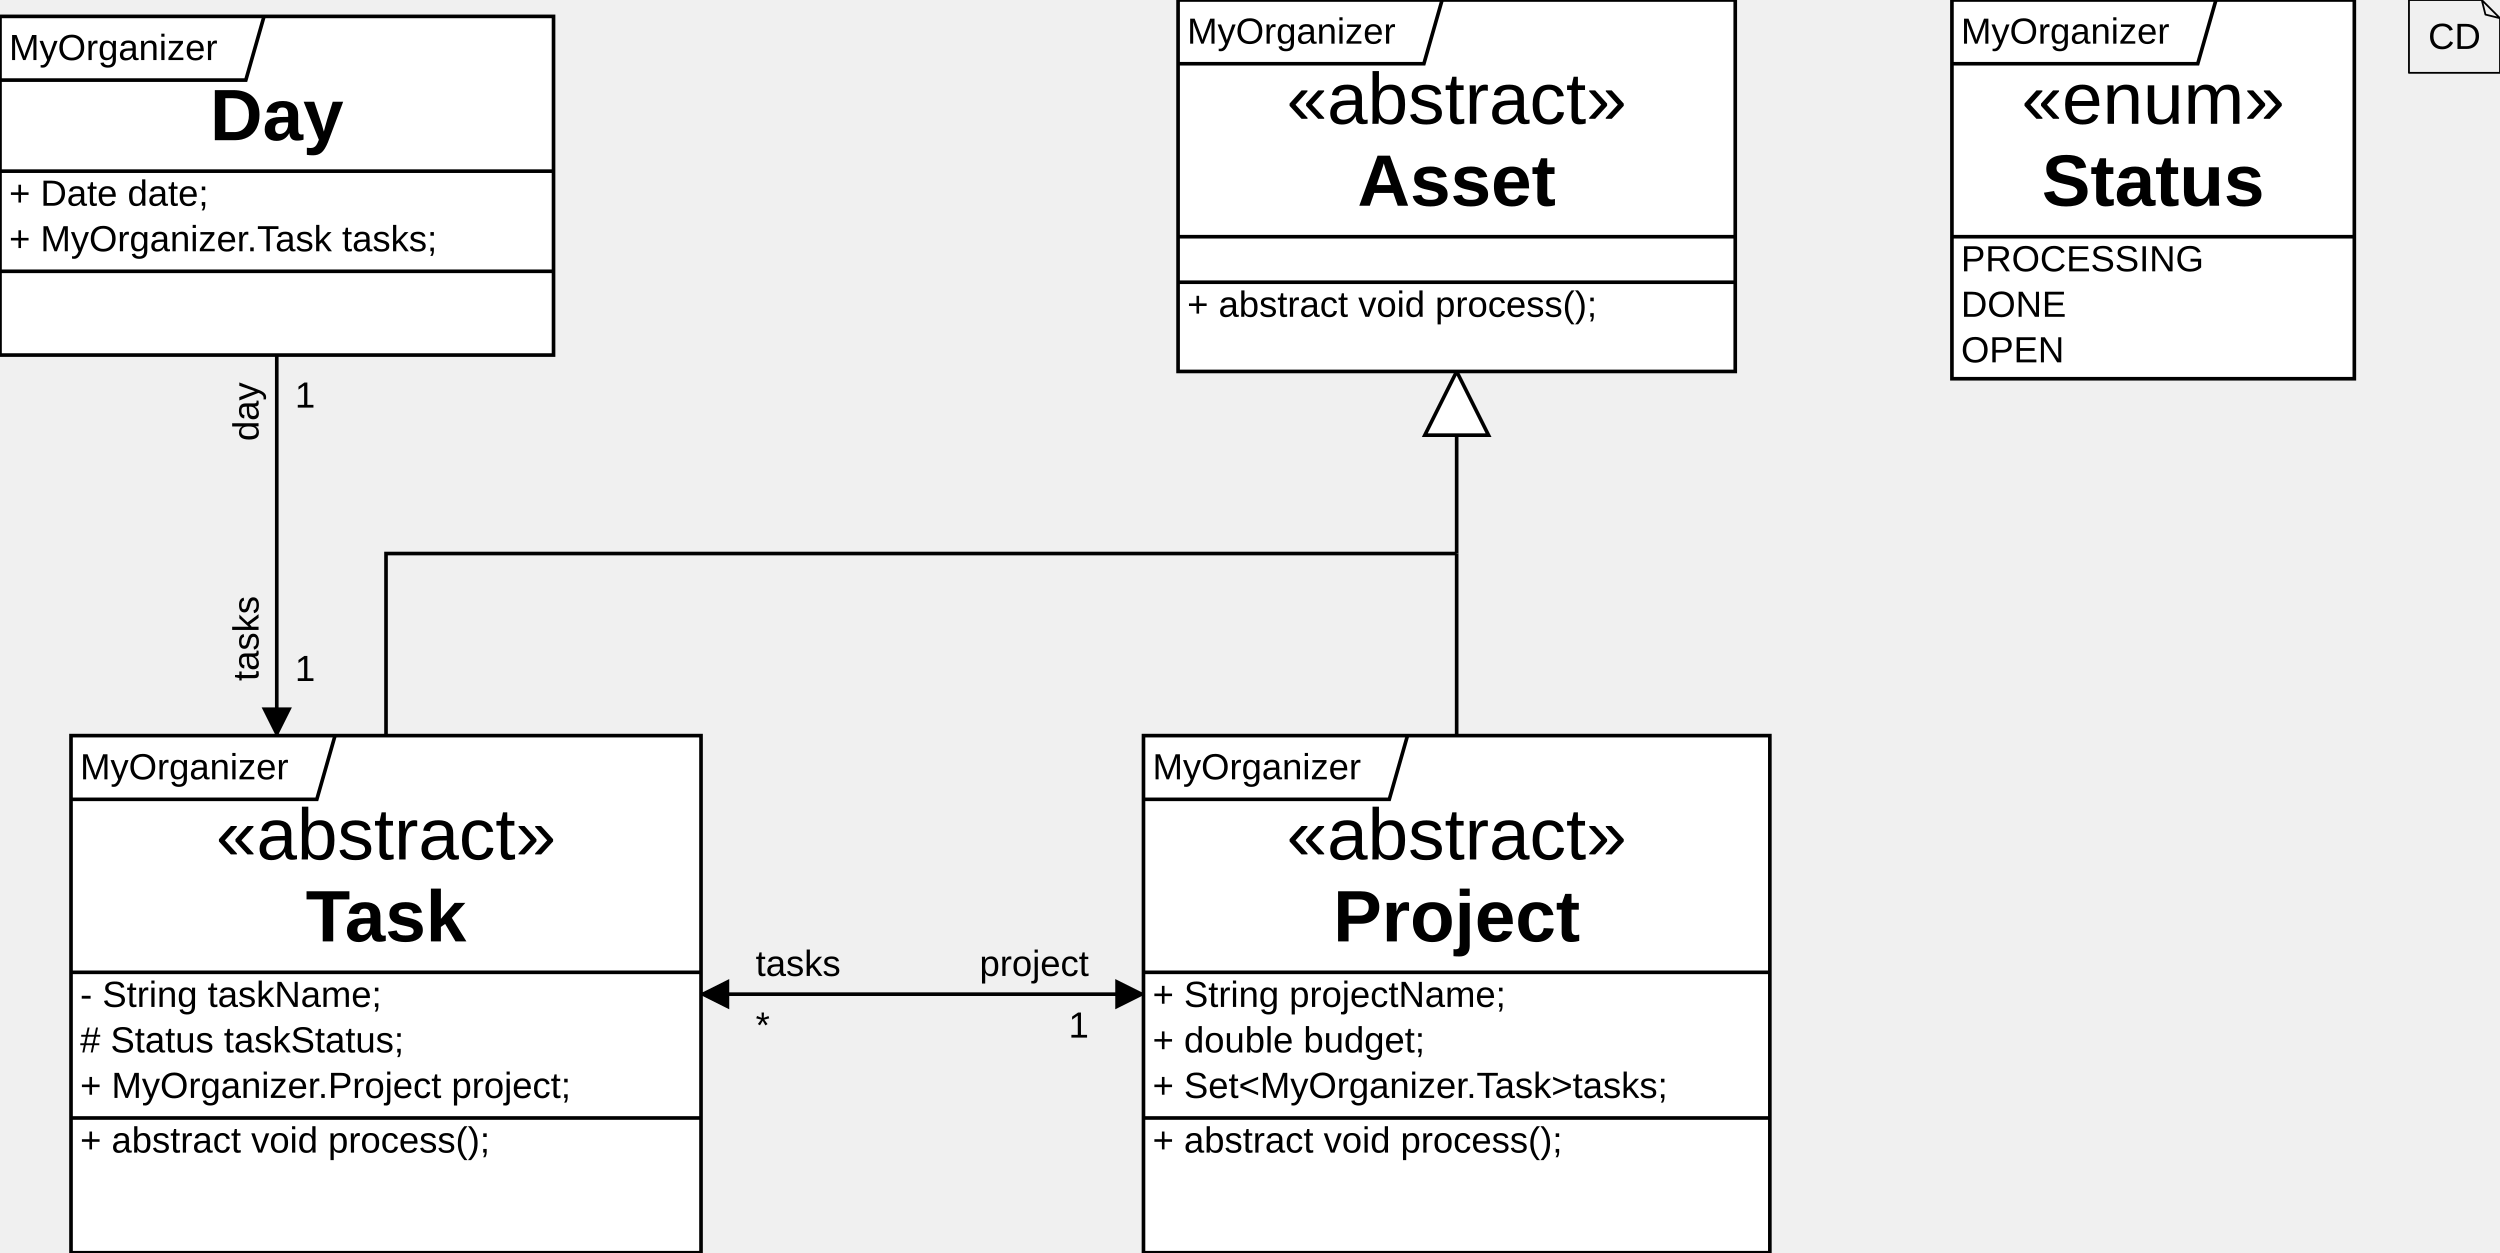
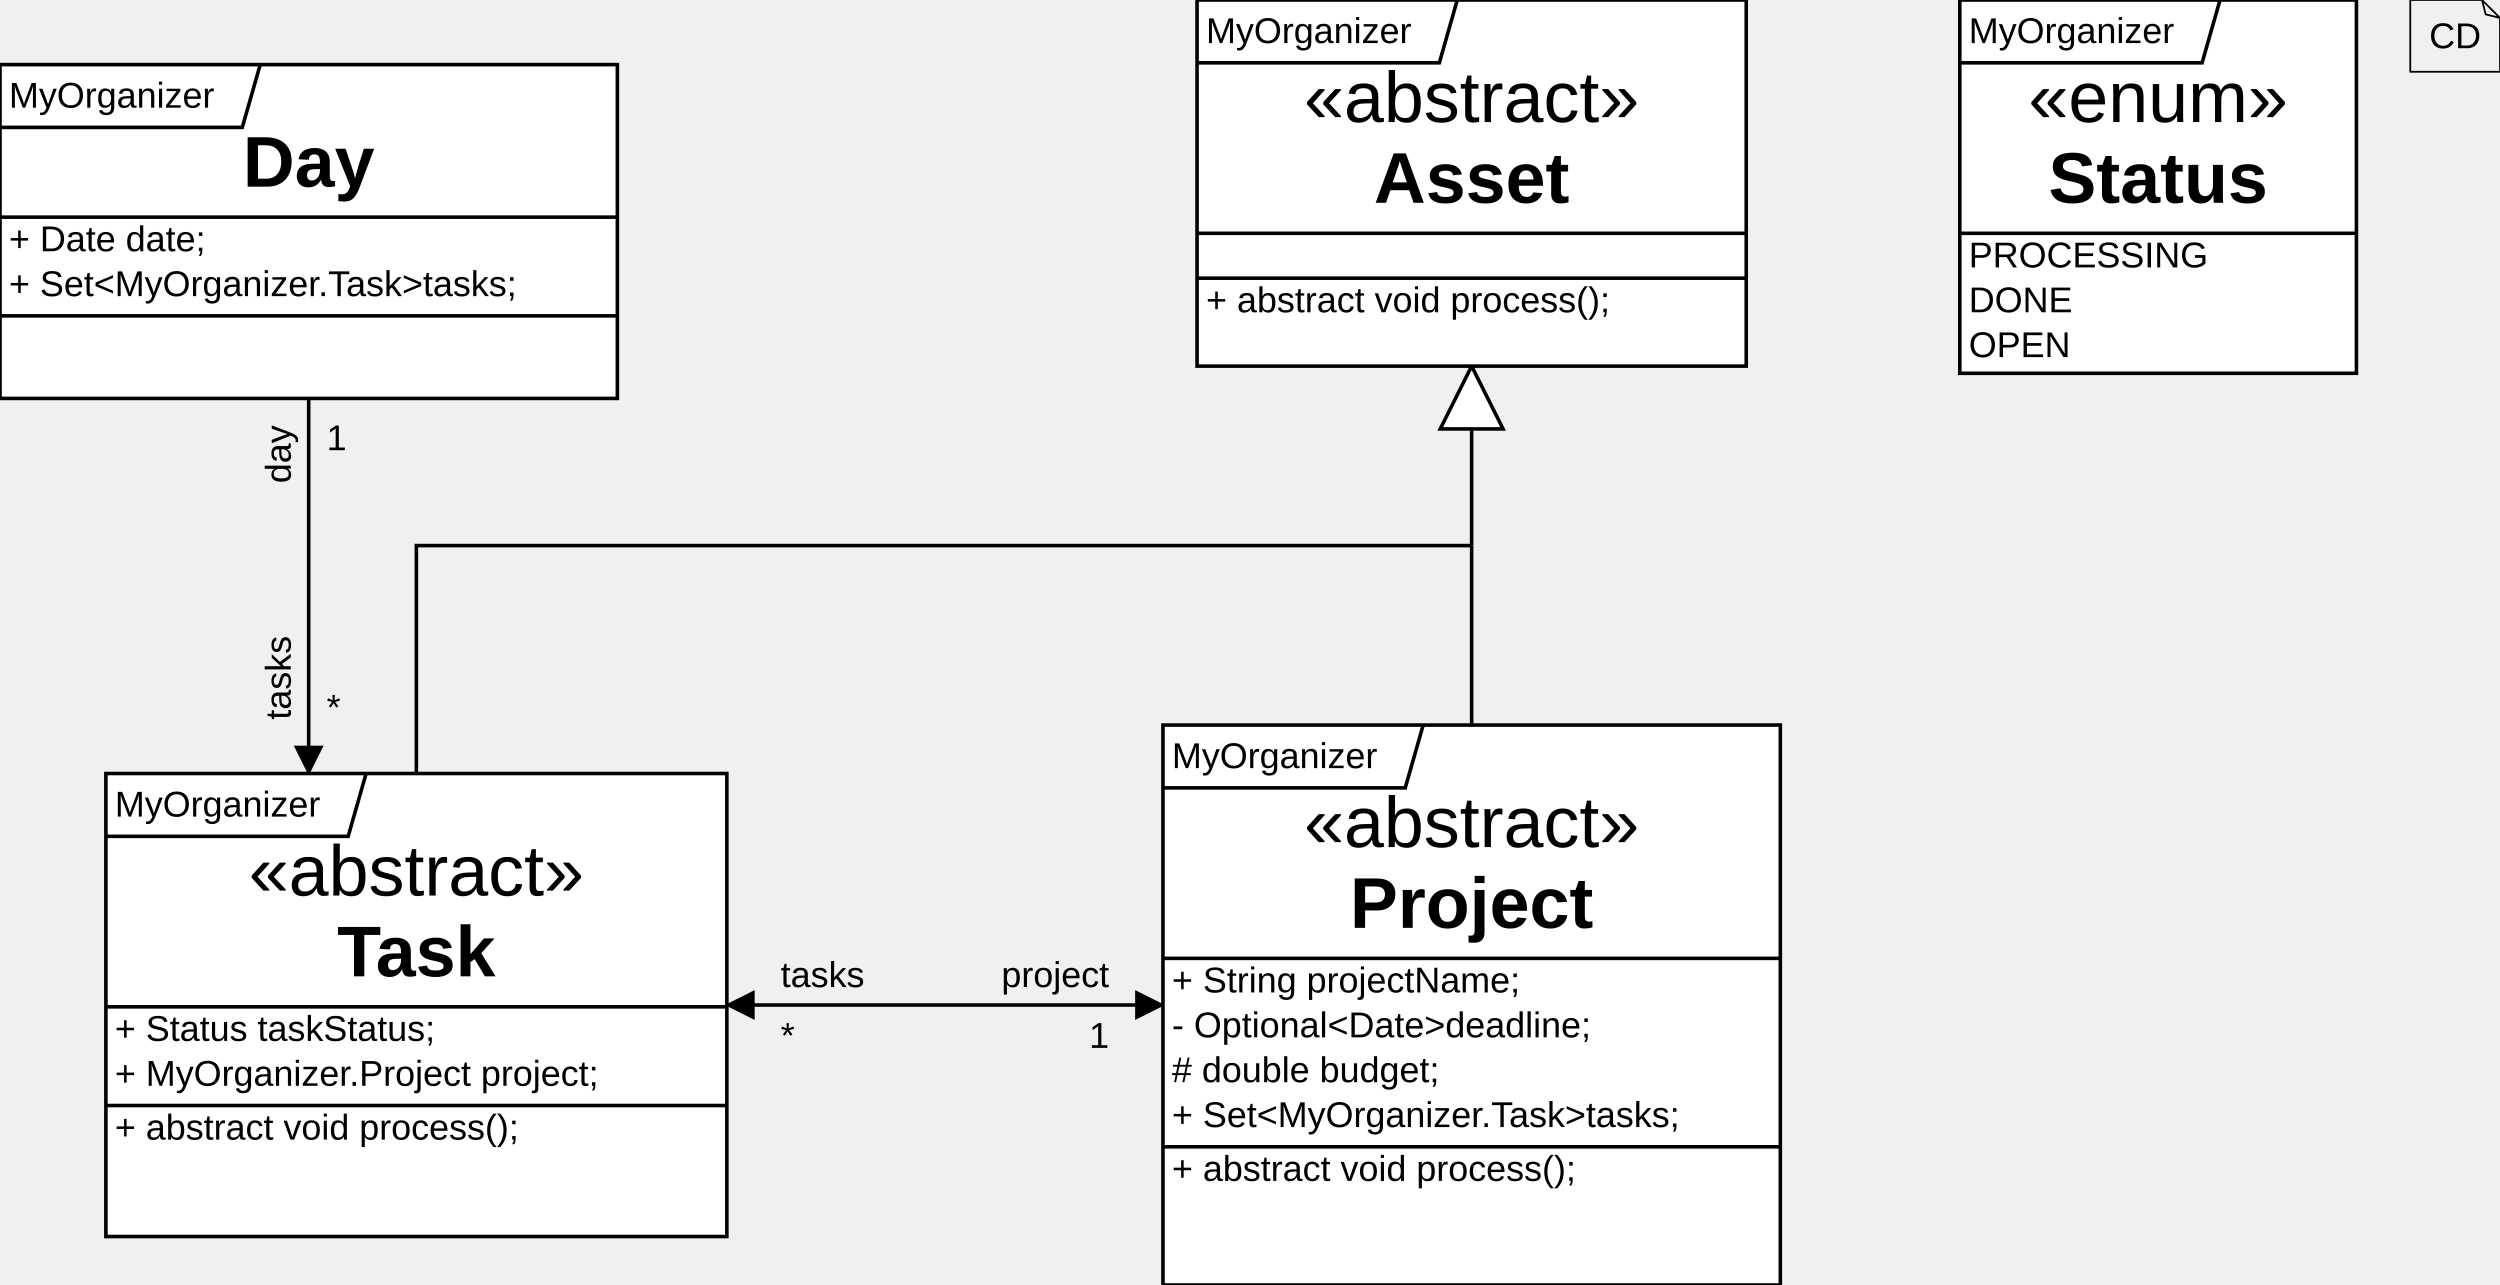
- <svg xmlns="http://www.w3.org/2000/svg" viewBox="0 0 1373.0 688.0">
-   <g>
-     <g>
-       <path class="edgeUnselected" d="M 800.00, 304.00 L 800.00, 204.00 " />
-       <text class="edgeUnselected" fill="black" font-family="Arial" font-size="20.0px" text-anchor="middle" transform="rotate(-90.0 790.0 254.0)" x="790.0" y="254.0" />
-     </g>
-     <path class="arrowInheritanceUnselected" d="M 800.00, 204.00 L 765.00, 186.50 L 765.00, 221.50 Z " transform="rotate(270 800.0 204.0)" />
-     <g>
-       <g>
-         <path class="edgeUnselected" d="M 212.00, 404.00 L 212.00, 304.00 L 800.00, 304.00 " />
-         <text class="edgeUnselected" fill="black" font-family="Arial" font-size="20.0px" text-anchor="middle" transform="rotate(-90.0 202.0 354.0)" x="202.0" y="354.0" />
-       </g>
-     </g>
-     <g>
-       <g>
-         <path class="edgeUnselected" d="M 800.00, 404.00 L 800.00, 304.00 " />
-         <text class="edgeUnselected" fill="black" font-family="Arial" font-size="20.0px" text-anchor="middle" transform="rotate(-90.0 790.0 354.0)" x="790.0" y="354.0" />
-       </g>
-     </g>
-   </g>
-   <g>
-     <g>
-       <path class="edgeUnselected" d="M 152.00, 195.00 L 152.00, 404.00 " />
-       <text class="edgeUnselected" fill="black" font-family="Arial" font-size="20.0px" text-anchor="middle" transform="rotate(-90.0 142.0 299.5)" x="142.0" y="299.5" />
-     </g>
-     <g>
-       <g>
-         <path class="arrowUnselected" d="M 152.00, 195.00 L 137.00, 187.50 L 137.00, 202.50 Z " fill-opacity="0" stroke-opacity="0" transform="rotate(270 152.0 195.0)" />
-       </g>
-       <text class="edgeUnselected" dominant-baseline="baseline" fill="black" fill-opacity="1" font-family="Arial" font-size="20.0px" id="rotated-text-association-source" text-anchor="end" transform="rotate(-90 142.0 210.0)" x="142.0" y="210.0">day</text>
-       <text class="edgeUnselected" dominant-baseline="hanging" fill="black" fill-opacity="1" font-family="Arial" font-size="20.0px" id="non-rotated-text-association-source" text-anchor="start" x="162.0" y="210.0">1</text>
-     </g>
-     <g>
-       <g>
-         <path class="arrowUnselected" d="M 152.00, 195.00 L 129.50, 180.00 L 107.00, 195.00 L 129.50, 210.00 Z " fill-opacity="0" stroke-opacity="0" transform="rotate(270 152.0 195.0)" />
-         <g>
-           <path class="arrowUnselected" d="M 152.00, 240.00 L 137.00, 232.50 L 137.00, 247.50 Z " fill-opacity="0" stroke-opacity="0" transform="rotate(270 152.0 240.0)" />
-         </g>
-         <text class="edgeUnselected" dominant-baseline="baseline" fill="black" fill-opacity="0" font-family="Arial" font-size="20.0px" id="rotated-text-composition-source" text-anchor="end" transform="rotate(-90 142.0 255.0)" x="142.0" y="255.0">day</text>
-       </g>
-     </g>
-     <g>
-       <g>
-         <path class="arrowUnselected" d="M 152.00, 404.00 L 137.00, 396.50 L 137.00, 411.50 Z " fill-opacity="1" stroke-opacity="1" transform="rotate(90 152.0 404.0)" />
-       </g>
-       <text class="edgeUnselected" dominant-baseline="baseline" fill="black" fill-opacity="1" font-family="Arial" font-size="20.0px" id="rotated-text-association-target" text-anchor="start" transform="rotate(-90 142.0 374.0)" x="142.0" y="374.0">tasks</text>
-       <text class="edgeUnselected" dominant-baseline="baseline" fill="black" fill-opacity="1" font-family="Arial" font-size="20.0px" id="non-rotated-text-association-target" text-anchor="start" x="162.0" y="374.0">1</text>
-     </g>
-     <g>
-       <g>
-         <path class="arrowUnselected" d="M 152.00, 404.00 L 129.50, 389.00 L 107.00, 404.00 L 129.50, 419.00 Z " fill-opacity="0" stroke-opacity="0" transform="rotate(90 152.0 404.0)" />
-         <g>
-           <path class="arrowUnselected" d="M 152.00, 359.00 L 137.00, 351.50 L 137.00, 366.50 Z " fill-opacity="0" stroke-opacity="0" transform="rotate(90 152.0 359.0)" />
-         </g>
-         <text class="edgeUnselected" dominant-baseline="hanging" fill="black" fill-opacity="0" font-family="Arial" font-size="20.0px" id="rotated-text-composition-target" text-anchor="start" transform="rotate(-90 162.0 329.0)" x="162.0" y="329.0">tasks</text>
-       </g>
-     </g>
-   </g>
-   <g>
-     <g>
-       <path class="edgeUnselected" d="M 385.00, 546.00 L 628.00, 546.00 " />
-       <text class="edgeUnselected" fill="black" font-family="Arial" font-size="20.0px" text-anchor="middle" transform="rotate(0.0 506.5 536.0)" x="506.5" y="536.0" />
-     </g>
-     <g>
-       <g>
-         <path class="arrowUnselected" d="M 385.00, 546.00 L 370.00, 538.50 L 370.00, 553.50 Z " fill-opacity="1" stroke-opacity="1" transform="rotate(180 385.0 546.0)" />
-       </g>
-       <text class="edgeUnselected" dominant-baseline="baseline" fill="black" fill-opacity="1" font-family="Arial" font-size="20.0px" id="rotated-text-association-source" text-anchor="start" transform="rotate(0 415.0 536.0)" x="415.0" y="536.0">tasks</text>
-       <text class="edgeUnselected" dominant-baseline="hanging" fill="black" fill-opacity="1" font-family="Arial" font-size="20.0px" id="non-rotated-text-association-source" text-anchor="start" x="415.0" y="556.0">*</text>
-     </g>
-     <g>
-       <g>
-         <path class="arrowUnselected" d="M 385.00, 546.00 L 362.50, 531.00 L 340.00, 546.00 L 362.50, 561.00 Z " fill-opacity="0" stroke-opacity="0" transform="rotate(180 385.0 546.0)" />
-         <g>
-           <path class="arrowUnselected" d="M 430.00, 546.00 L 415.00, 538.50 L 415.00, 553.50 Z " fill-opacity="0" stroke-opacity="0" transform="rotate(180 430.0 546.0)" />
-         </g>
-         <text class="edgeUnselected" dominant-baseline="hanging" fill="black" fill-opacity="0" font-family="Arial" font-size="20.0px" id="rotated-text-composition-source" text-anchor="start" transform="rotate(0 460.0 556.0)" x="460.0" y="556.0">tasks</text>
-       </g>
-     </g>
-     <g>
-       <g>
-         <path class="arrowUnselected" d="M 628.00, 546.00 L 613.00, 538.50 L 613.00, 553.50 Z " fill-opacity="1" stroke-opacity="1" transform="rotate(0 628.0 546.0)" />
-       </g>
-       <text class="edgeUnselected" dominant-baseline="baseline" fill="black" fill-opacity="1" font-family="Arial" font-size="20.0px" id="rotated-text-association-target" text-anchor="end" transform="rotate(0 598.0 536.0)" x="598.0" y="536.0">project</text>
-       <text class="edgeUnselected" dominant-baseline="hanging" fill="black" fill-opacity="1" font-family="Arial" font-size="20.0px" id="non-rotated-text-association-target" text-anchor="end" x="598.0" y="556.0">1</text>
-     </g>
-     <g>
-       <g>
-         <path class="arrowUnselected" d="M 628.00, 546.00 L 605.50, 531.00 L 583.00, 546.00 L 605.50, 561.00 Z " fill-opacity="0" stroke-opacity="0" transform="rotate(0 628.0 546.0)" />
-         <g>
-           <path class="arrowUnselected" d="M 583.00, 546.00 L 568.00, 538.50 L 568.00, 553.50 Z " fill-opacity="0" stroke-opacity="0" transform="rotate(0 583.0 546.0)" />
-         </g>
-         <text class="edgeUnselected" dominant-baseline="baseline" fill="black" fill-opacity="0" font-family="Arial" font-size="20.0px" id="rotated-text-composition-target" text-anchor="end" transform="rotate(0 553.0 536.0)" x="553.0" y="536.0">project</text>
-       </g>
-     </g>
-   </g>
-   <g>
-     <rect class="class-rect" fill="white" height="208.0" stroke="black" width="221.0" x="1072.0" y="0.0" />
-     <text class="clickable-class-component" dy="0.7em" fill="black" font-family="Arial" font-size="20.0px" opacity="1.0" x="1077.0" y="10.0">MyOrganizer</text>
-     <path class="inter-class-separator" d="M 1072.00, 35.00 L 1207.00, 35.00 L 1217.00, 0.00 " fill="none" opacity="1.0" stroke="black" />
-     <text dy="0.7em" fill="black" font-family="Arial" font-size="40.0px" text-anchor="middle" x="1182.5" y="40.0">«enum»</text>
-     <text dy="0.7em" fill="black" font-family="Arial" font-size="40.0px" font-weight="bold" text-anchor="middle" x="1182.5" y="85.0">Status</text>
-     <line class="inner-class-separator" opacity="1.0" stroke="black" x1="1072.0" x2="1293.0" y1="130.0" y2="130.0" />
-     <g>
-       <text dy="0.7em" fill="black" font-family="Arial" font-size="20.0px" x="1077.0" y="135.0">PROCESSING</text>
-       <text dy="0.7em" fill="black" font-family="Arial" font-size="20.0px" x="1077.0" y="160.0">DONE</text>
-       <text dy="0.7em" fill="black" font-family="Arial" font-size="20.0px" x="1077.0" y="185.0">OPEN</text>
-     </g>
-     <line class="inner-class-separator" opacity="0.0" stroke="black" x1="1072.0" x2="1293.0" y1="210.0" y2="210.0" />
-     <g />
-     <line class="inner-class-separator" opacity="0.0" stroke="black" x1="1072.0" x2="1293.0" y1="210.0" y2="210.0" />
-     <g />
-   </g>
-   <g>
-     <rect class="class-rect" fill="white" height="204.0" stroke="black" width="306.0" x="647.0" y="0.0" />
-     <text dy="0.7em" fill="black" font-family="Arial" font-size="20.0px" opacity="1.0" x="652.0" y="10.0">MyOrganizer</text>
-     <path class="inter-class-separator" d="M 647.00, 35.00 L 782.00, 35.00 L 792.00, 0.00 " fill="none" opacity="1.0" stroke="black" />
-     <text dy="0.7em" fill="black" font-family="Arial" font-size="40.0px" opacity="1.0" text-anchor="middle" x="800.0" y="40.0">«abstract»</text>
-     <text dy="0.7em" fill="black" font-family="Arial" font-size="40.0px" font-weight="bold" text-anchor="middle" x="800.0" y="85.0">Asset</text>
-     <line class="inner-class-separator" opacity="1.0" stroke="black" x1="647.0" x2="953.0" y1="130.0" y2="130.0" />
-     <g />
-     <line class="inner-class-separator" opacity="1.0" stroke="black" x1="647.0" x2="953.0" y1="155.0" y2="155.0" />
-     <g>
-       <text dy="0.7em" fill="black" font-family="Arial" font-size="20.0px" text-decoration="" x="652.0" y="160.0">+  abstract void process();
- </text>
-     </g>
-   </g>
-   <g>
-     <rect class="class-rect" fill="white" height="284.0" stroke="black" width="346.0" x="39.0" y="404.0" />
-     <text dy="0.7em" fill="black" font-family="Arial" font-size="20.0px" opacity="1.0" x="44.0" y="414.0">MyOrganizer</text>
-     <path class="inter-class-separator" d="M 39.00, 439.00 L 174.00, 439.00 L 184.00, 404.00 " fill="none" opacity="1.0" stroke="black" />
-     <text dy="0.7em" fill="black" font-family="Arial" font-size="40.0px" opacity="1.0" text-anchor="middle" x="212.0" y="444.0">«abstract»</text>
-     <text dy="0.7em" fill="black" font-family="Arial" font-size="40.0px" font-weight="bold" text-anchor="middle" x="212.0" y="489.0">Task</text>
-     <line class="inner-class-separator" opacity="1.0" stroke="black" x1="39.0" x2="385.0" y1="534.0" y2="534.0" />
-     <g>
-       <text dy="0.7em" fill="black" font-family="Arial" font-size="20.0px" text-decoration="" x="44.0" y="539.0">-  String taskName;
- </text>
-       <text dy="0.7em" fill="black" font-family="Arial" font-size="20.0px" text-decoration="" x="44.0" y="564.0">#  Status taskStatus;
- </text>
-       <text dy="0.7em" fill="black" font-family="Arial" font-size="20.0px" text-decoration="" x="44.0" y="589.0">+  MyOrganizer.Project project;
- </text>
-     </g>
-     <line class="inner-class-separator" opacity="1.0" stroke="black" x1="39.0" x2="385.0" y1="614.0" y2="614.0" />
-     <g>
-       <text dy="0.7em" fill="black" font-family="Arial" font-size="20.0px" text-decoration="" x="44.0" y="619.0">+  abstract void process();
- </text>
-     </g>
-   </g>
-   <g>
-     <rect class="class-rect" fill="white" height="284.0" stroke="black" width="344.0" x="628.0" y="404.0" />
-     <text dy="0.7em" fill="black" font-family="Arial" font-size="20.0px" opacity="1.0" x="633.0" y="414.0">MyOrganizer</text>
-     <path class="inter-class-separator" d="M 628.00, 439.00 L 763.00, 439.00 L 773.00, 404.00 " fill="none" opacity="1.0" stroke="black" />
-     <text dy="0.7em" fill="black" font-family="Arial" font-size="40.0px" opacity="1.0" text-anchor="middle" x="800.0" y="444.0">«abstract»</text>
-     <text dy="0.7em" fill="black" font-family="Arial" font-size="40.0px" font-weight="bold" text-anchor="middle" x="800.0" y="489.0">Project</text>
-     <line class="inner-class-separator" opacity="1.0" stroke="black" x1="628.0" x2="972.0" y1="534.0" y2="534.0" />
-     <g>
-       <text dy="0.7em" fill="black" font-family="Arial" font-size="20.0px" text-decoration="" x="633.0" y="539.0">+  String projectName;
- </text>
-       <text dy="0.7em" fill="black" font-family="Arial" font-size="20.0px" text-decoration="" x="633.0" y="564.0">+  double budget;
- </text>
-       <text dy="0.7em" fill="black" font-family="Arial" font-size="20.0px" text-decoration="" x="633.0" y="589.0">+  Set&lt;MyOrganizer.Task&gt;tasks;
- </text>
-     </g>
-     <line class="inner-class-separator" opacity="1.0" stroke="black" x1="628.0" x2="972.0" y1="614.0" y2="614.0" />
-     <g>
-       <text dy="0.7em" fill="black" font-family="Arial" font-size="20.0px" text-decoration="" x="633.0" y="619.0">+  abstract void process();
- </text>
-     </g>
-   </g>
-   <g>
-     <rect class="class-rect" fill="white" height="186.0" stroke="black" width="304.0" x="0.0" y="9.0" />
-     <text dy="0.7em" fill="black" font-family="Arial" font-size="20.0px" opacity="1.0" x="5.0" y="19.0">MyOrganizer</text>
-     <path class="inter-class-separator" d="M 0.00, 44.00 L 135.00, 44.00 L 145.00, 9.00 " fill="none" opacity="1.0" stroke="black" />
-     <text dy="0.7em" fill="black" font-family="Arial" font-size="40.0px" opacity="0.0" text-anchor="middle" x="152.0" y="49.0" />
-     <text dy="0.7em" fill="black" font-family="Arial" font-size="40.0px" font-weight="bold" text-anchor="middle" x="152.0" y="49.0">Day</text>
-     <line class="inner-class-separator" opacity="1.0" stroke="black" x1="0.0" x2="304.0" y1="94.0" y2="94.0" />
-     <g>
-       <text dy="0.7em" fill="black" font-family="Arial" font-size="20.0px" text-decoration="" x="5.0" y="99.0">+  Date date;
- </text>
-       <text dy="0.7em" fill="black" font-family="Arial" font-size="20.0px" text-decoration="" x="5.0" y="124.0">+  MyOrganizer.Task tasks;
- </text>
-     </g>
-     <line class="inner-class-separator" opacity="1.0" stroke="black" x1="0.0" x2="304.0" y1="149.0" y2="149.0" />
-     <g />
-   </g>
-   <g>
-     <path d="M 1373.00, 10.00 L 1373.00, 40.00 L 1323.00, 40.00 L 1323.00, 0.00 L 1363.00, 0.00 L 1373.00, 10.00 L 1365.00, 8.00 L 1363.00, 0.00 " fill="none" stroke="black" stroke-linejoin="round" />
-     <text class="cd-tag-text" dominant-baseline="hanging" fill="black" font-family="Arial" font-size="20px" text-anchor="middle" x="1348.0" y="13.0">CD</text>
+ <svg xmlns="http://www.w3.org/2000/svg" viewBox="0 0 1393.0 716.0">
+   <g>
+     <g>
+       <path class="edgeUnselected" d="M 820.00, 304.00 L 820.00, 204.00 " />
+       <text class="edgeUnselected" fill="black" font-family="Arial" font-size="20.0px" text-anchor="middle" transform="rotate(-90.0 810.0 254.0)" x="810.0" y="254.0" />
+     </g>
+     <path class="arrowInheritanceUnselected" d="M 820.00, 204.00 L 785.00, 186.50 L 785.00, 221.50 Z " transform="rotate(270 820.0 204.0)" />
+     <g>
+       <g>
+         <path class="edgeUnselected" d="M 232.00, 431.00 L 232.00, 304.00 L 820.00, 304.00 " />
+         <text class="edgeUnselected" fill="black" font-family="Arial" font-size="20.0px" text-anchor="middle" transform="rotate(-90.0 222.0 367.5)" x="222.0" y="367.5" />
+       </g>
+     </g>
+     <g>
+       <g>
+         <path class="edgeUnselected" d="M 820.00, 404.00 L 820.00, 304.00 " />
+         <text class="edgeUnselected" fill="black" font-family="Arial" font-size="20.0px" text-anchor="middle" transform="rotate(-90.0 810.0 354.0)" x="810.0" y="354.0" />
+       </g>
+     </g>
+   </g>
+   <g>
+     <g>
+       <path class="edgeUnselected" d="M 172.00, 222.00 L 172.00, 431.00 " />
+       <text class="edgeUnselected" fill="black" font-family="Arial" font-size="20.0px" text-anchor="middle" transform="rotate(-90.0 162.0 326.5)" x="162.0" y="326.5" />
+     </g>
+     <g>
+       <g>
+         <path class="arrowUnselected" d="M 172.00, 222.00 L 157.00, 214.50 L 157.00, 229.50 Z " fill-opacity="0" stroke-opacity="0" transform="rotate(270 172.0 222.0)" />
+       </g>
+       <text class="edgeUnselected" dominant-baseline="baseline" fill="black" fill-opacity="1" font-family="Arial" font-size="20.0px" id="rotated-text-association-source" text-anchor="end" transform="rotate(-90 162.0 237.0)" x="162.0" y="237.0">day</text>
+       <text class="edgeUnselected" dominant-baseline="hanging" fill="black" fill-opacity="1" font-family="Arial" font-size="20.0px" id="non-rotated-text-association-source" text-anchor="start" x="182.0" y="237.0">1</text>
+     </g>
+     <g>
+       <g>
+         <path class="arrowUnselected" d="M 172.00, 222.00 L 149.50, 207.00 L 127.00, 222.00 L 149.50, 237.00 Z " fill-opacity="0" stroke-opacity="0" transform="rotate(270 172.0 222.0)" />
+         <g>
+           <path class="arrowUnselected" d="M 172.00, 267.00 L 157.00, 259.50 L 157.00, 274.50 Z " fill-opacity="0" stroke-opacity="0" transform="rotate(270 172.0 267.0)" />
+         </g>
+         <text class="edgeUnselected" dominant-baseline="baseline" fill="black" fill-opacity="0" font-family="Arial" font-size="20.0px" id="rotated-text-composition-source" text-anchor="end" transform="rotate(-90 162.0 282.0)" x="162.0" y="282.0">day</text>
+       </g>
+     </g>
+     <g>
+       <g>
+         <path class="arrowUnselected" d="M 172.00, 431.00 L 157.00, 423.50 L 157.00, 438.50 Z " fill-opacity="1" stroke-opacity="1" transform="rotate(90 172.0 431.0)" />
+       </g>
+       <text class="edgeUnselected" dominant-baseline="baseline" fill="black" fill-opacity="1" font-family="Arial" font-size="20.0px" id="rotated-text-association-target" text-anchor="start" transform="rotate(-90 162.0 401.0)" x="162.0" y="401.0">tasks</text>
+       <text class="edgeUnselected" dominant-baseline="baseline" fill="black" fill-opacity="1" font-family="Arial" font-size="20.0px" id="non-rotated-text-association-target" text-anchor="start" x="182.0" y="401.0">*</text>
+     </g>
+     <g>
+       <g>
+         <path class="arrowUnselected" d="M 172.00, 431.00 L 149.50, 416.00 L 127.00, 431.00 L 149.50, 446.00 Z " fill-opacity="0" stroke-opacity="0" transform="rotate(90 172.0 431.0)" />
+         <g>
+           <path class="arrowUnselected" d="M 172.00, 386.00 L 157.00, 378.50 L 157.00, 393.50 Z " fill-opacity="0" stroke-opacity="0" transform="rotate(90 172.0 386.0)" />
+         </g>
+         <text class="edgeUnselected" dominant-baseline="hanging" fill="black" fill-opacity="0" font-family="Arial" font-size="20.0px" id="rotated-text-composition-target" text-anchor="start" transform="rotate(-90 182.0 356.0)" x="182.0" y="356.0">tasks</text>
+       </g>
+     </g>
+   </g>
+   <g>
+     <g>
+       <path class="edgeUnselected" d="M 405.00, 560.00 L 648.00, 560.00 " />
+       <text class="edgeUnselected" fill="black" font-family="Arial" font-size="20.0px" text-anchor="middle" transform="rotate(0.0 526.5 550.0)" x="526.5" y="550.0" />
+     </g>
+     <g>
+       <g>
+         <path class="arrowUnselected" d="M 405.00, 560.00 L 390.00, 552.50 L 390.00, 567.50 Z " fill-opacity="1" stroke-opacity="1" transform="rotate(180 405.0 560.0)" />
+       </g>
+       <text class="edgeUnselected" dominant-baseline="baseline" fill="black" fill-opacity="1" font-family="Arial" font-size="20.0px" id="rotated-text-association-source" text-anchor="start" transform="rotate(0 435.0 550.0)" x="435.0" y="550.0">tasks</text>
+       <text class="edgeUnselected" dominant-baseline="hanging" fill="black" fill-opacity="1" font-family="Arial" font-size="20.0px" id="non-rotated-text-association-source" text-anchor="start" x="435.0" y="570.0">*</text>
+     </g>
+     <g>
+       <g>
+         <path class="arrowUnselected" d="M 405.00, 560.00 L 382.50, 545.00 L 360.00, 560.00 L 382.50, 575.00 Z " fill-opacity="0" stroke-opacity="0" transform="rotate(180 405.0 560.0)" />
+         <g>
+           <path class="arrowUnselected" d="M 450.00, 560.00 L 435.00, 552.50 L 435.00, 567.50 Z " fill-opacity="0" stroke-opacity="0" transform="rotate(180 450.0 560.0)" />
+         </g>
+         <text class="edgeUnselected" dominant-baseline="hanging" fill="black" fill-opacity="0" font-family="Arial" font-size="20.0px" id="rotated-text-composition-source" text-anchor="start" transform="rotate(0 480.0 570.0)" x="480.0" y="570.0">tasks</text>
+       </g>
+     </g>
+     <g>
+       <g>
+         <path class="arrowUnselected" d="M 648.00, 560.00 L 633.00, 552.50 L 633.00, 567.50 Z " fill-opacity="1" stroke-opacity="1" transform="rotate(0 648.0 560.0)" />
+       </g>
+       <text class="edgeUnselected" dominant-baseline="baseline" fill="black" fill-opacity="1" font-family="Arial" font-size="20.0px" id="rotated-text-association-target" text-anchor="end" transform="rotate(0 618.0 550.0)" x="618.0" y="550.0">project</text>
+       <text class="edgeUnselected" dominant-baseline="hanging" fill="black" fill-opacity="1" font-family="Arial" font-size="20.0px" id="non-rotated-text-association-target" text-anchor="end" x="618.0" y="570.0">1</text>
+     </g>
+     <g>
+       <g>
+         <path class="arrowUnselected" d="M 648.00, 560.00 L 625.50, 545.00 L 603.00, 560.00 L 625.50, 575.00 Z " fill-opacity="0" stroke-opacity="0" transform="rotate(0 648.0 560.0)" />
+         <g>
+           <path class="arrowUnselected" d="M 603.00, 560.00 L 588.00, 552.50 L 588.00, 567.50 Z " fill-opacity="0" stroke-opacity="0" transform="rotate(0 603.0 560.0)" />
+         </g>
+         <text class="edgeUnselected" dominant-baseline="baseline" fill="black" fill-opacity="0" font-family="Arial" font-size="20.0px" id="rotated-text-composition-target" text-anchor="end" transform="rotate(0 573.0 550.0)" x="573.0" y="550.0">project</text>
+       </g>
+     </g>
+   </g>
+   <g>
+     <rect class="class-rect" fill="white" height="208.0" stroke="black" width="221.0" x="1092.0" y="0.0" />
+     <text class="clickable-class-component" dy="0.7em" fill="black" font-family="Arial" font-size="20.0px" opacity="1.0" x="1097.0" y="10.0">MyOrganizer</text>
+     <path class="inter-class-separator" d="M 1092.00, 35.00 L 1227.00, 35.00 L 1237.00, 0.00 " fill="none" opacity="1.0" stroke="black" />
+     <text dy="0.7em" fill="black" font-family="Arial" font-size="40.0px" text-anchor="middle" x="1202.5" y="40.0">«enum»</text>
+     <text dy="0.7em" fill="black" font-family="Arial" font-size="40.0px" font-weight="bold" text-anchor="middle" x="1202.5" y="85.0">Status</text>
+     <line class="inner-class-separator" opacity="1.0" stroke="black" x1="1092.0" x2="1313.0" y1="130.0" y2="130.0" />
+     <g>
+       <text dy="0.7em" fill="black" font-family="Arial" font-size="20.0px" x="1097.0" y="135.0">PROCESSING</text>
+       <text dy="0.7em" fill="black" font-family="Arial" font-size="20.0px" x="1097.0" y="160.0">DONE</text>
+       <text dy="0.7em" fill="black" font-family="Arial" font-size="20.0px" x="1097.0" y="185.0">OPEN</text>
+     </g>
+     <line class="inner-class-separator" opacity="0.0" stroke="black" x1="1092.0" x2="1313.0" y1="210.0" y2="210.0" />
+     <g />
+     <line class="inner-class-separator" opacity="0.0" stroke="black" x1="1092.0" x2="1313.0" y1="210.0" y2="210.0" />
+     <g />
+   </g>
+   <g>
+     <rect class="class-rect" fill="white" height="204.0" stroke="black" width="306.0" x="667.0" y="0.0" />
+     <text dy="0.7em" fill="black" font-family="Arial" font-size="20.0px" opacity="1.0" x="672.0" y="10.0">MyOrganizer</text>
+     <path class="inter-class-separator" d="M 667.00, 35.00 L 802.00, 35.00 L 812.00, 0.00 " fill="none" opacity="1.0" stroke="black" />
+     <text dy="0.7em" fill="black" font-family="Arial" font-size="40.0px" opacity="1.0" text-anchor="middle" x="820.0" y="40.0">«abstract»</text>
+     <text dy="0.7em" fill="black" font-family="Arial" font-size="40.0px" font-weight="bold" text-anchor="middle" x="820.0" y="85.0">Asset</text>
+     <line class="inner-class-separator" opacity="1.0" stroke="black" x1="667.0" x2="973.0" y1="130.0" y2="130.0" />
+     <g />
+     <line class="inner-class-separator" opacity="1.0" stroke="black" x1="667.0" x2="973.0" y1="155.0" y2="155.0" />
+     <g>
+       <text dy="0.7em" fill="black" font-family="Arial" font-size="20.0px" text-decoration="" x="672.0" y="160.0">+  abstract void process();
+ </text>
+     </g>
+   </g>
+   <g>
+     <rect class="class-rect" fill="white" height="258.0" stroke="black" width="346.0" x="59.0" y="431.0" />
+     <text dy="0.7em" fill="black" font-family="Arial" font-size="20.0px" opacity="1.0" x="64.0" y="441.0">MyOrganizer</text>
+     <path class="inter-class-separator" d="M 59.00, 466.00 L 194.00, 466.00 L 204.00, 431.00 " fill="none" opacity="1.0" stroke="black" />
+     <text dy="0.7em" fill="black" font-family="Arial" font-size="40.0px" opacity="1.0" text-anchor="middle" x="232.0" y="471.0">«abstract»</text>
+     <text dy="0.7em" fill="black" font-family="Arial" font-size="40.0px" font-weight="bold" text-anchor="middle" x="232.0" y="516.0">Task</text>
+     <line class="inner-class-separator" opacity="1.0" stroke="black" x1="59.0" x2="405.0" y1="561.0" y2="561.0" />
+     <g>
+       <text dy="0.7em" fill="black" font-family="Arial" font-size="20.0px" text-decoration="" x="64.0" y="566.0">+  Status taskStatus;
+ </text>
+       <text dy="0.7em" fill="black" font-family="Arial" font-size="20.0px" text-decoration="" x="64.0" y="591.0">+  MyOrganizer.Project project;
+ </text>
+     </g>
+     <line class="inner-class-separator" opacity="1.0" stroke="black" x1="59.0" x2="405.0" y1="616.0" y2="616.0" />
+     <g>
+       <text dy="0.7em" fill="black" font-family="Arial" font-size="20.0px" text-decoration="" x="64.0" y="621.0">+  abstract void process();
+ </text>
+     </g>
+   </g>
+   <g>
+     <rect class="class-rect" fill="white" height="312.0" stroke="black" width="344.0" x="648.0" y="404.0" />
+     <text dy="0.7em" fill="black" font-family="Arial" font-size="20.0px" opacity="1.0" x="653.0" y="414.0">MyOrganizer</text>
+     <path class="inter-class-separator" d="M 648.00, 439.00 L 783.00, 439.00 L 793.00, 404.00 " fill="none" opacity="1.0" stroke="black" />
+     <text dy="0.7em" fill="black" font-family="Arial" font-size="40.0px" opacity="1.0" text-anchor="middle" x="820.0" y="444.0">«abstract»</text>
+     <text dy="0.7em" fill="black" font-family="Arial" font-size="40.0px" font-weight="bold" text-anchor="middle" x="820.0" y="489.0">Project</text>
+     <line class="inner-class-separator" opacity="1.0" stroke="black" x1="648.0" x2="992.0" y1="534.0" y2="534.0" />
+     <g>
+       <text dy="0.7em" fill="black" font-family="Arial" font-size="20.0px" text-decoration="" x="653.0" y="539.0">+  String projectName;
+ </text>
+       <text dy="0.7em" fill="black" font-family="Arial" font-size="20.0px" text-decoration="" x="653.0" y="564.0">-  Optional&lt;Date&gt;deadline;
+ </text>
+       <text dy="0.7em" fill="black" font-family="Arial" font-size="20.0px" text-decoration="" x="653.0" y="589.0">#  double budget;
+ </text>
+       <text dy="0.7em" fill="black" font-family="Arial" font-size="20.0px" text-decoration="" x="653.0" y="614.0">+  Set&lt;MyOrganizer.Task&gt;tasks;
+ </text>
+     </g>
+     <line class="inner-class-separator" opacity="1.0" stroke="black" x1="648.0" x2="992.0" y1="639.0" y2="639.0" />
+     <g>
+       <text dy="0.7em" fill="black" font-family="Arial" font-size="20.0px" text-decoration="" x="653.0" y="644.0">+  abstract void process();
+ </text>
+     </g>
+   </g>
+   <g>
+     <rect class="class-rect" fill="white" height="186.0" stroke="black" width="344.0" x="0.0" y="36.0" />
+     <text dy="0.7em" fill="black" font-family="Arial" font-size="20.0px" opacity="1.0" x="5.0" y="46.0">MyOrganizer</text>
+     <path class="inter-class-separator" d="M 0.00, 71.00 L 135.00, 71.00 L 145.00, 36.00 " fill="none" opacity="1.0" stroke="black" />
+     <text dy="0.7em" fill="black" font-family="Arial" font-size="40.0px" opacity="0.0" text-anchor="middle" x="172.0" y="76.0" />
+     <text dy="0.7em" fill="black" font-family="Arial" font-size="40.0px" font-weight="bold" text-anchor="middle" x="172.0" y="76.0">Day</text>
+     <line class="inner-class-separator" opacity="1.0" stroke="black" x1="0.0" x2="344.0" y1="121.0" y2="121.0" />
+     <g>
+       <text dy="0.7em" fill="black" font-family="Arial" font-size="20.0px" text-decoration="" x="5.0" y="126.0">+  Date date;
+ </text>
+       <text dy="0.7em" fill="black" font-family="Arial" font-size="20.0px" text-decoration="" x="5.0" y="151.0">+  Set&lt;MyOrganizer.Task&gt;tasks;
+ </text>
+     </g>
+     <line class="inner-class-separator" opacity="1.0" stroke="black" x1="0.0" x2="344.0" y1="176.0" y2="176.0" />
+     <g />
+   </g>
+   <g>
+     <path d="M 1393.00, 10.00 L 1393.00, 40.00 L 1343.00, 40.00 L 1343.00, 0.00 L 1383.00, 0.00 L 1393.00, 10.00 L 1385.00, 8.00 L 1383.00, 0.00 " fill="none" stroke="black" stroke-linejoin="round" />
+     <text class="cd-tag-text" dominant-baseline="hanging" fill="black" font-family="Arial" font-size="20px" text-anchor="middle" x="1368.0" y="13.0">CD</text>
  </g>
  <style>/* Edge lines / Rect lines */

path.edgeUnselected {
    stroke: black;
    stroke-width: 2px;
    fill: none;
}

path.arrowUnselected {
    stroke: black;
    stroke-width: 1px;
    fill: black;
}

path.arrowInheritanceUnselected {
    stroke: black;
    stroke-width: 2px;
    fill: white;
}

rect.class-rect, path.cd-tag {
    stroke-width: 2px;
}

path.inter-class-separator, line.inner-class-separator {
    stroke-width: 2px;
}</style>
</svg>
